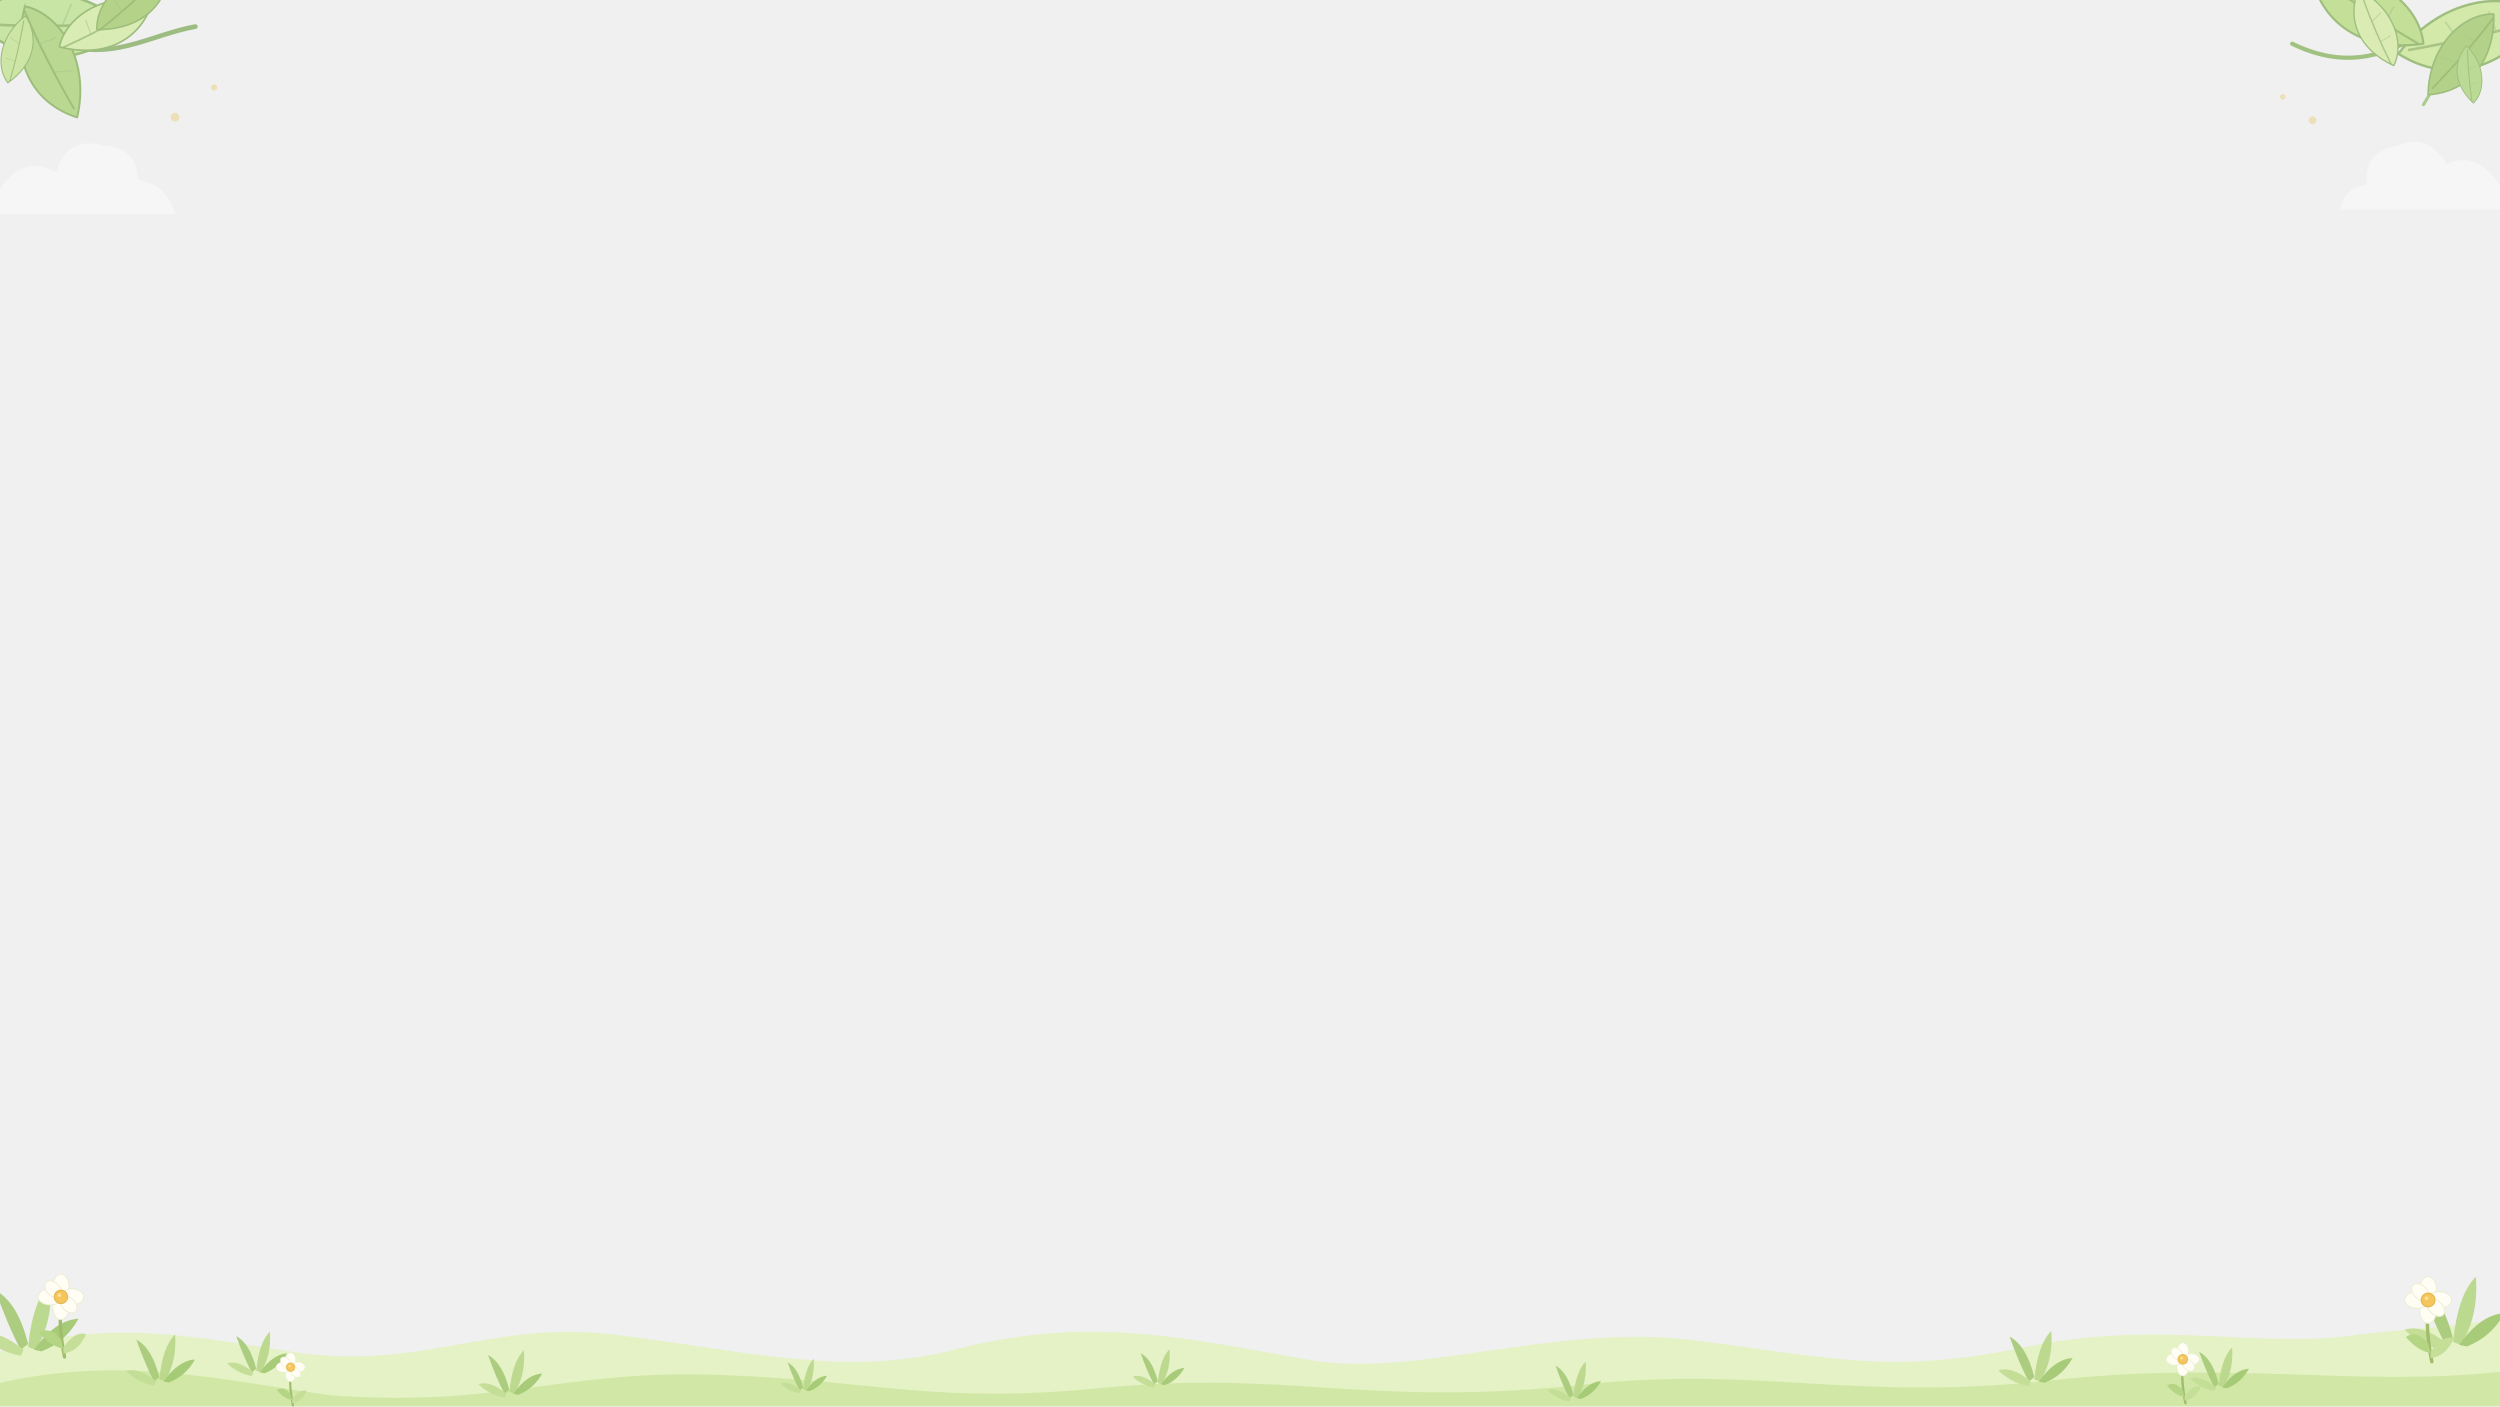
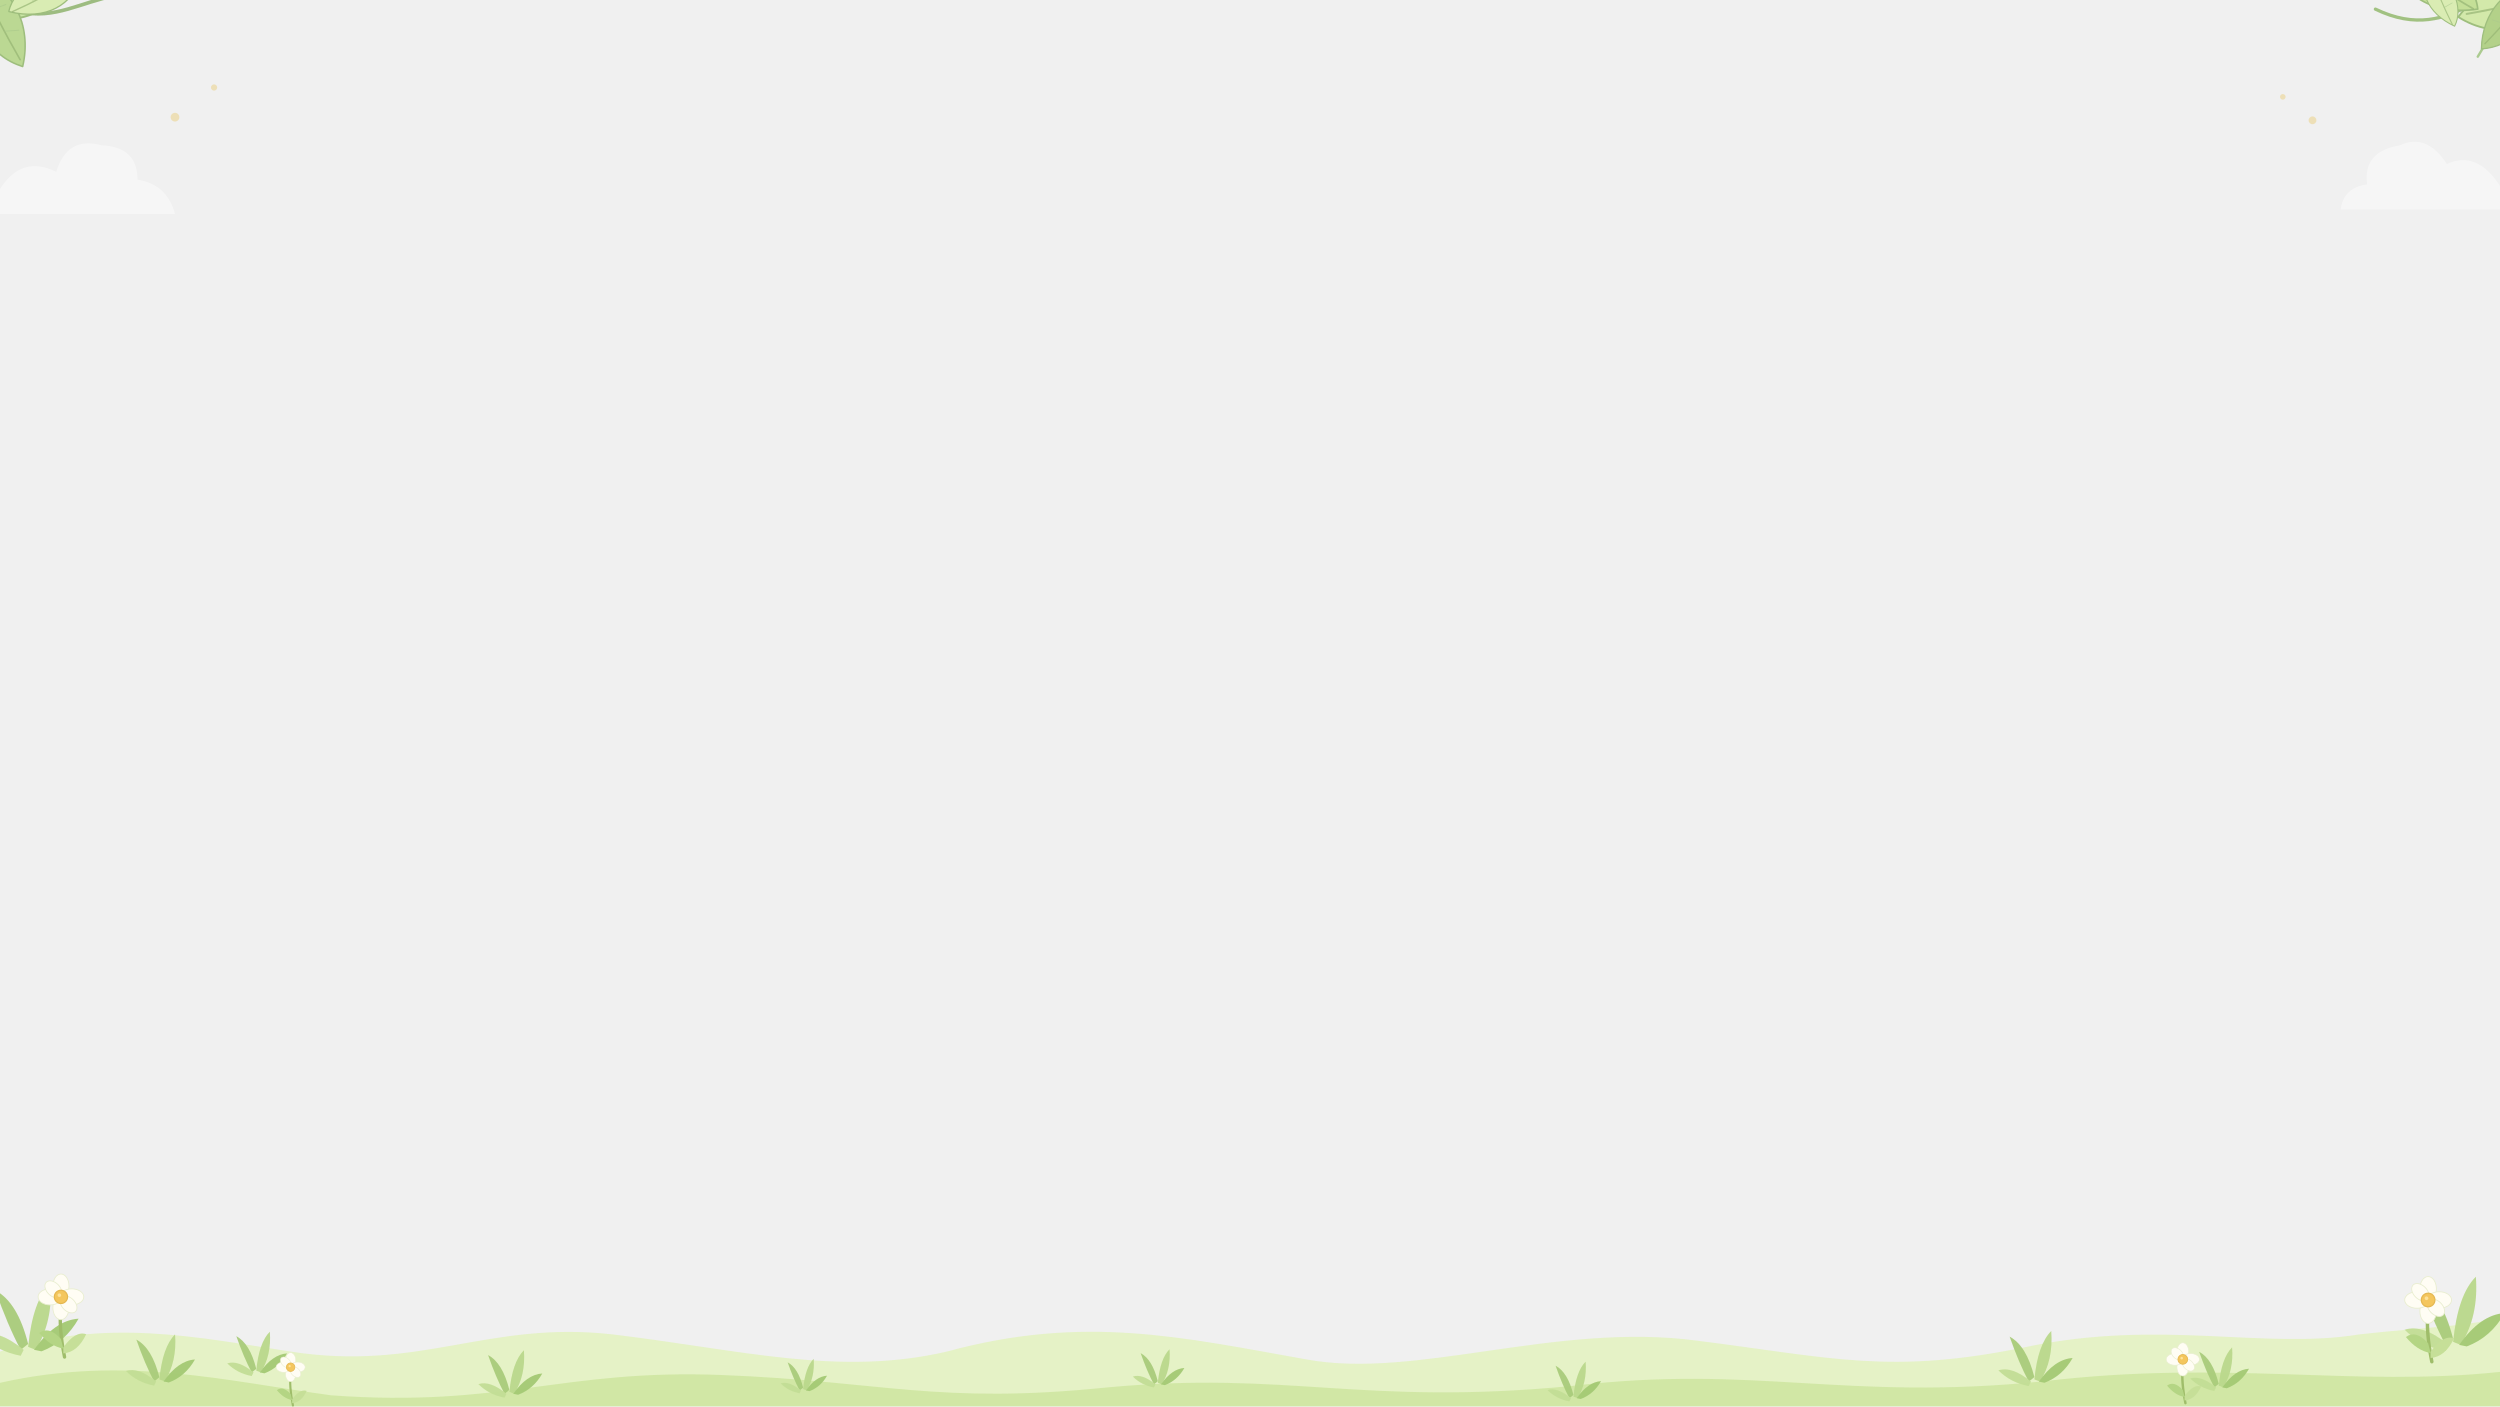
<svg xmlns="http://www.w3.org/2000/svg" xmlns:xlink="http://www.w3.org/1999/xlink" width="1600" height="900" viewBox="0 0 1600 900" preserveAspectRatio="none">
  <defs>
    <g id="leaf">
      <path d="M0 0 C12 -26 52 -39 90 -21 C73 9 39 20 0 0Z" fill="currentColor" stroke="#98BA75" stroke-width="1.5" stroke-linejoin="round" />
      <path d="M4 1 Q40 -6 83 -20" fill="none" stroke="#8EAF69" stroke-width="1.6" stroke-linecap="round" opacity=".68" />
      <path d="M30 -4 L28 -18 M53 -11 L55 -25" fill="none" stroke="#A5C685" stroke-width="1" opacity=".62" />
    </g>
    <g id="grass">
      <path d="M0 38 Q-7 10 -22 2 Q-14 25 -5 42Z" fill="#AACC7C" />
      <path d="M0 40 Q3 9 15 -3 Q17 23 5 42Z" fill="#BAD88C" />
      <path d="M4 42 Q18 22 34 21 Q25 37 9 43Z" fill="#A4CA75" />
      <path d="M-3 42 Q-20 28 -32 32 Q-21 43 -5 46Z" fill="#C3DE96" />
    </g>
    <g id="daisy">
      <path d="M0 8 Q-2 25 3 50" stroke="#9FBD6A" stroke-width="2.8" stroke-linecap="round" fill="none" />
      <path d="M0 35 Q-10 24 -18 30 Q-9 41 2 43" fill="#B4D584" />
      <path d="M2 42 Q12 28 21 31 Q14 46 2 47" fill="#C6DF98" />
      <g fill="#FFFDF4" stroke="#E8EDCF" stroke-width=".7">
        <ellipse cx="0" cy="-9" rx="6.7" ry="10" />
        <ellipse cx="0" cy="9" rx="6.7" ry="10" />
        <ellipse cx="-9" cy="0" rx="10" ry="6.7" />
        <ellipse cx="9" cy="0" rx="10" ry="6.7" />
        <ellipse cx="-6.3" cy="-6.3" rx="5.5" ry="8.3" transform="rotate(-45 -6.3 -6.3)" />
        <ellipse cx="6.3" cy="6.3" rx="5.5" ry="8.3" transform="rotate(-45 6.3 6.3)" />
      </g>
      <circle r="5.5" fill="#F4C65D" stroke="#E4B750" stroke-width="1" />
      <circle cx="-1.3" cy="-1.4" r="1.5" fill="#FFE9A7" opacity=".8" />
    </g>
  </defs>
-   <g opacity=".94">
+   <g opacity=".94" transform="translate(-24 -16) scale(0.78)">
    <path d="M-20 -8 C10 5 19 23 47 30 S98 22 125 17" fill="none" stroke="#98B97A" stroke-width="3" stroke-linecap="round" />
    <path d="M18 15 C30 27 31 42 32 61" fill="none" stroke="#A6C889" stroke-width="2.3" stroke-linecap="round" />
    <use xlink:href="#leaf" transform="translate(-18 13) rotate(15) scale(1.07)" color="#C7E4A0" />
    <use xlink:href="#leaf" transform="translate(16 4) rotate(78) scale(.85)" color="#B8D78D" />
    <use xlink:href="#leaf" transform="translate(38 30) rotate(-13) scale(.72)" color="#D8ECAF" />
    <use xlink:href="#leaf" transform="translate(62 19) rotate(-27) scale(.66)" color="#B1D083" />
    <use xlink:href="#leaf" transform="translate(5 53) rotate(-62) scale(.48)" color="#CBE5A1" />
  </g>
-   <g transform="translate(1600 0) scale(-1 1)" opacity=".93">
+   <g transform="translate(1624 -16) scale(-0.78 0.78)" opacity=".93">
    <path d="M-22 -5 C9 8 32 12 54 24 S100 44 133 28" fill="none" stroke="#9BBE79" stroke-width="2.7" stroke-linecap="round" />
    <path d="M32 17 Q32 40 49 67" fill="none" stroke="#A6C889" stroke-width="2" stroke-linecap="round" />
    <use xlink:href="#leaf" transform="translate(-27 10) rotate(28) scale(1.03)" color="#D1E8A5" />
    <use xlink:href="#leaf" transform="translate(4 9) rotate(64) scale(.72)" color="#AFCF82" />
    <use xlink:href="#leaf" transform="translate(49 28) rotate(-19) scale(.92)" color="#C1DE91" />
    <use xlink:href="#leaf" transform="translate(68 42) rotate(-52) scale(.58)" color="#D8ECAF" />
    <use xlink:href="#leaf" transform="translate(17 66) rotate(-70) scale(.40)" color="#B7D88E" />
  </g>
  <g opacity=".42" fill="#FFFFFF">
    <path d="M0 121 Q14 99 36 110 Q43 87 65 93 Q88 94 88 115 Q107 118 112 137              L0 137Z" />
    <path d="M1600 119 Q1585 96 1566 105 Q1553 85 1536 93              Q1512 97 1515 118 Q1500 120 1498 134 L1600 134Z" />
  </g>
  <path d="M0 865 C68 843 127 856 186 865 C269 878 312 845 392 854            C475 864 537 881 606 865 C694 841 757 856 836 870            C906 883 996 846 1086 858 C1173 869 1210 880 1297 862            C1383 844 1449 864 1510 854 C1555 849 1580 849 1600 843            L1600 900 L0 900Z" fill="#E4F2C4" opacity=".94" />
  <path d="M0 885 C80 867 145 884 212 893 C322 901 360 876 462 880            C565 884 600 899 708 888 C825 877 871 900 1006 887            C1124 873 1180 897 1308 884 C1426 870 1506 888 1600 878            L1600 900 L0 900Z" fill="#CEE6A0" opacity=".86" />
  <g opacity=".96">
    <use xlink:href="#grass" transform="translate(18 824) scale(.95)" />
    <use xlink:href="#grass" transform="translate(102 856) scale(.67)" />
    <use xlink:href="#grass" transform="translate(164 854) scale(.58)" />
    <use xlink:href="#grass" transform="translate(326 866) scale(.62)" />
    <use xlink:href="#grass" transform="translate(514 871) scale(.45)" />
    <use xlink:href="#grass" transform="translate(741 865) scale(.50)" />
    <use xlink:href="#grass" transform="translate(1007 873) scale(.52)" />
    <use xlink:href="#grass" transform="translate(1302 854) scale(.72)" />
    <use xlink:href="#grass" transform="translate(1420 864) scale(.57)" />
    <use xlink:href="#grass" transform="translate(1570 820) scale(.97)" />
  </g>
  <use xlink:href="#daisy" transform="translate(39 830) scale(.77)" />
  <use xlink:href="#daisy" transform="translate(186 875) scale(.49)" />
  <use xlink:href="#daisy" transform="translate(1397 870) scale(.56)" />
  <use xlink:href="#daisy" transform="translate(1554 832) scale(.79)" />
  <g fill="#E9C969" opacity=".42">
    <circle cx="112" cy="75" r="2.8" />
    <circle cx="137" cy="56" r="2" />
    <circle cx="1480" cy="77" r="2.5" />
    <circle cx="1461" cy="62" r="1.8" />
  </g>
</svg>
